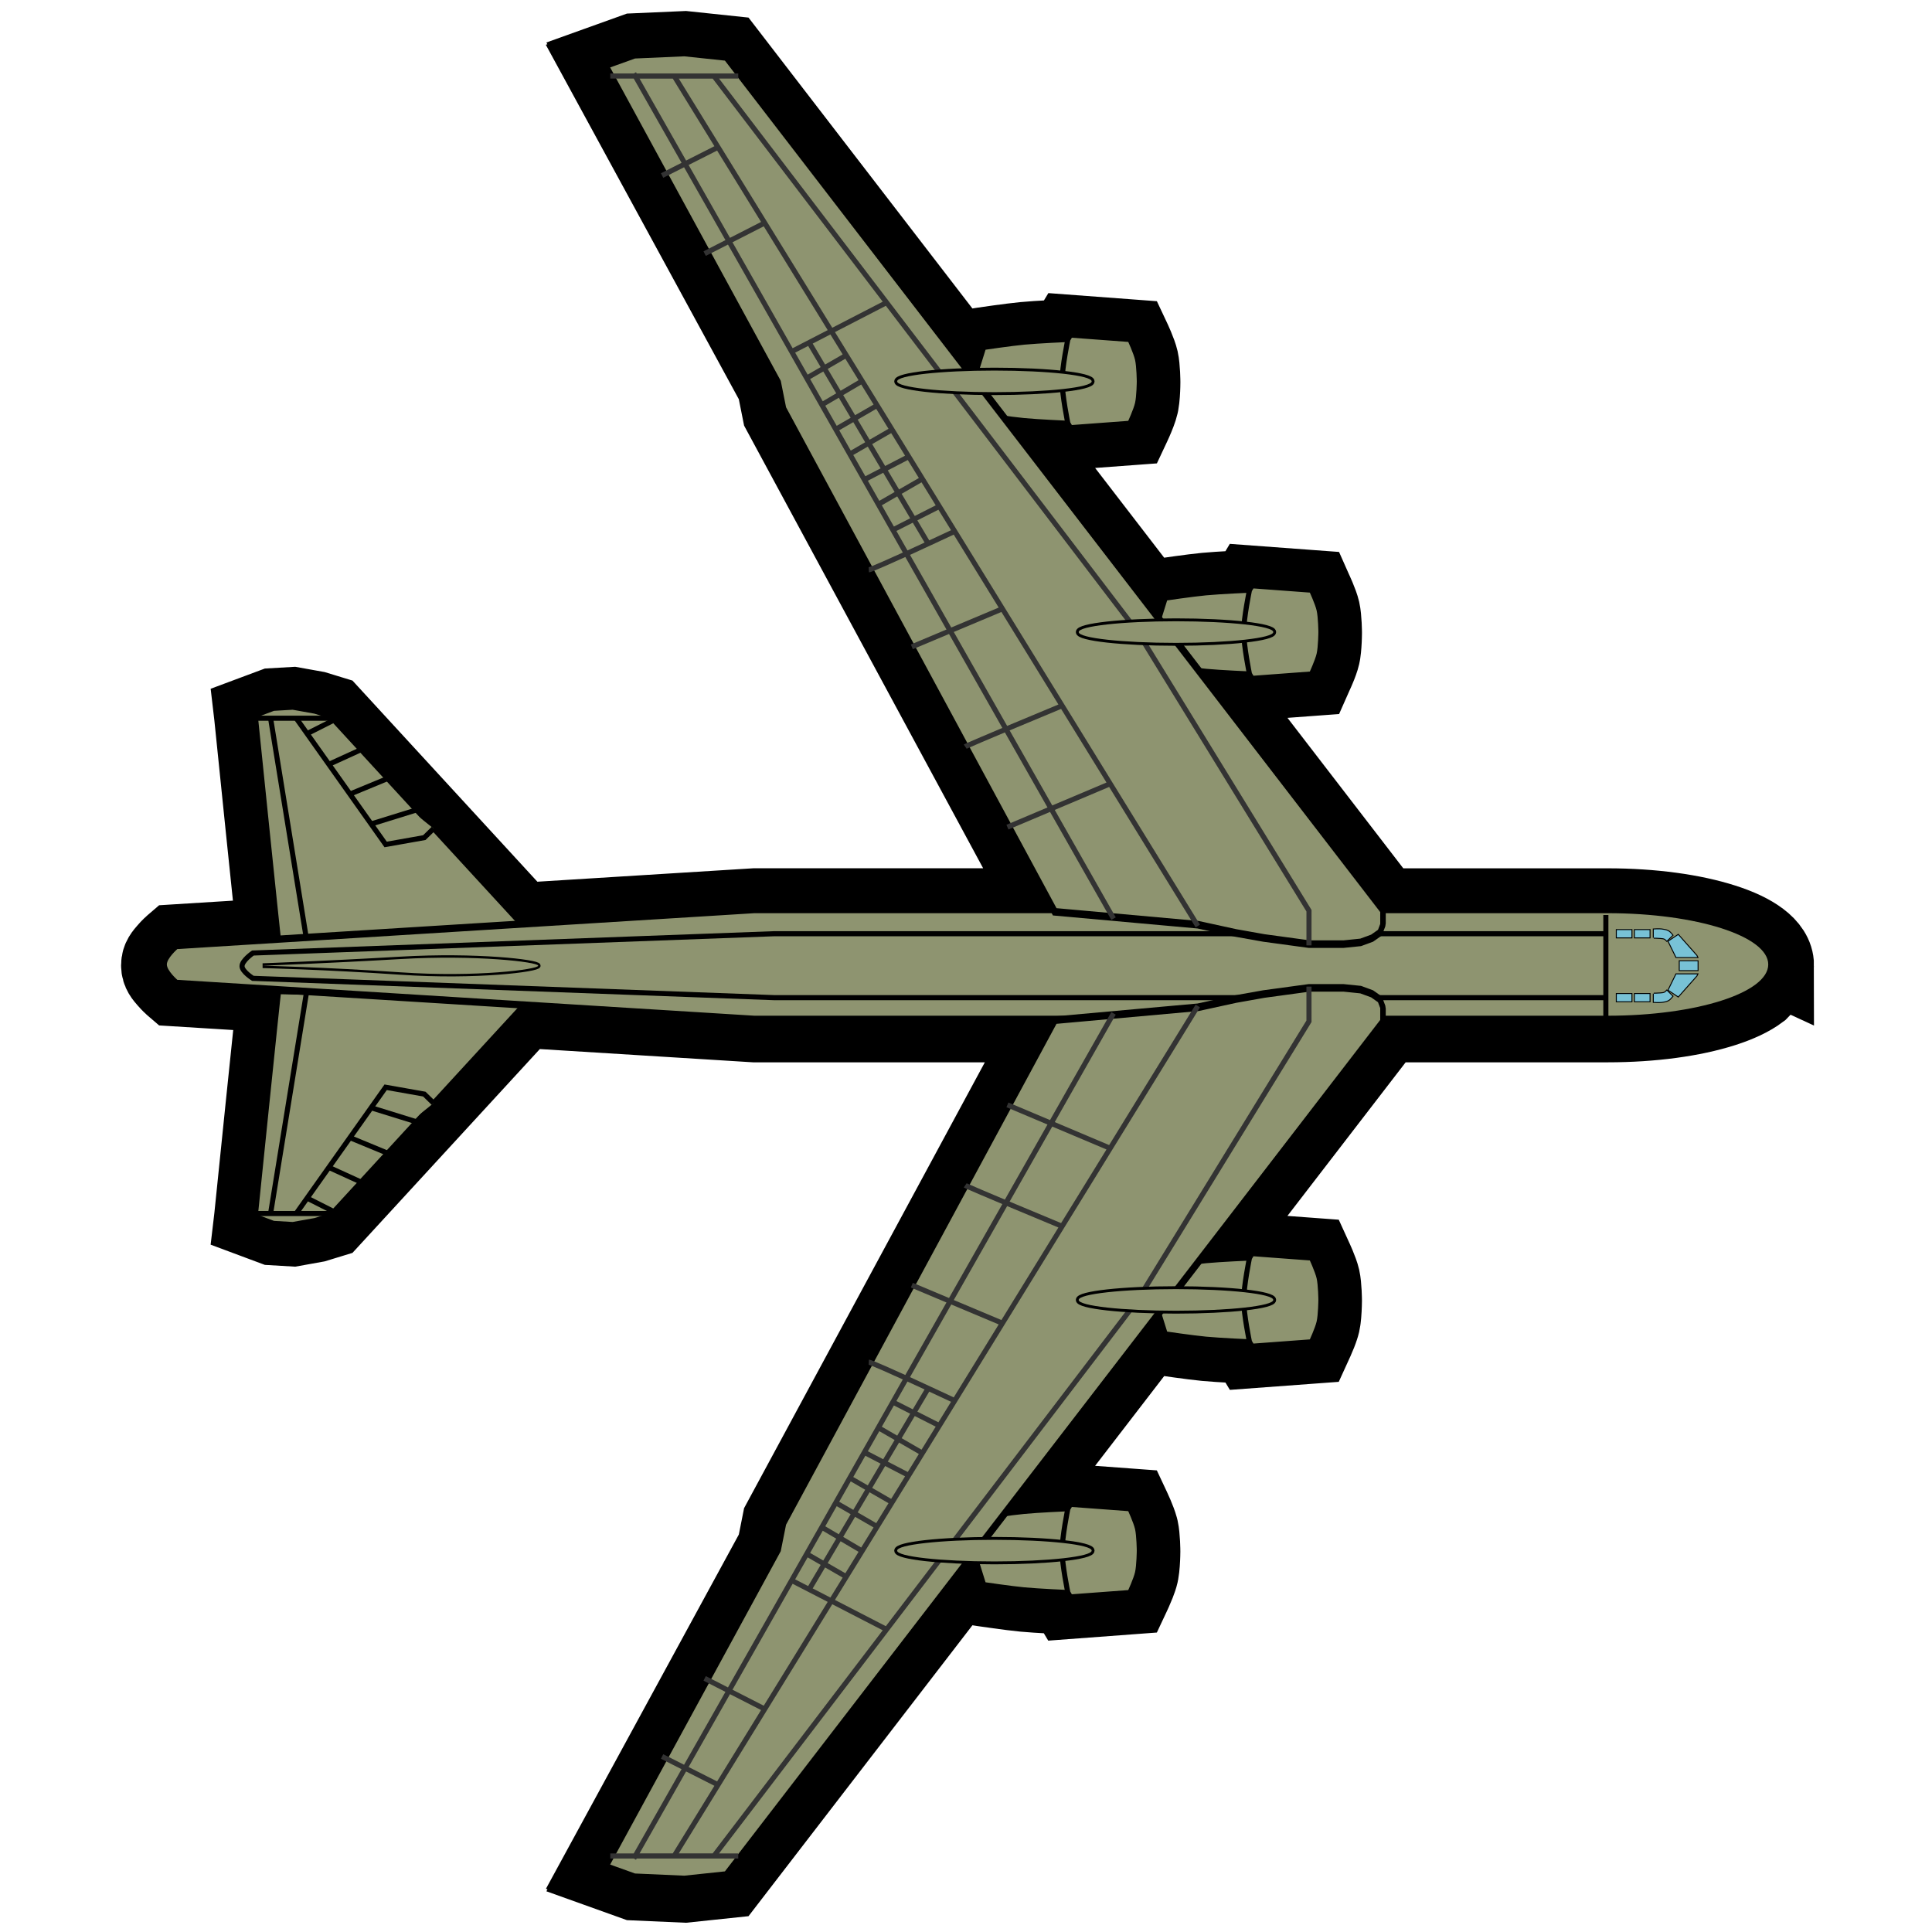
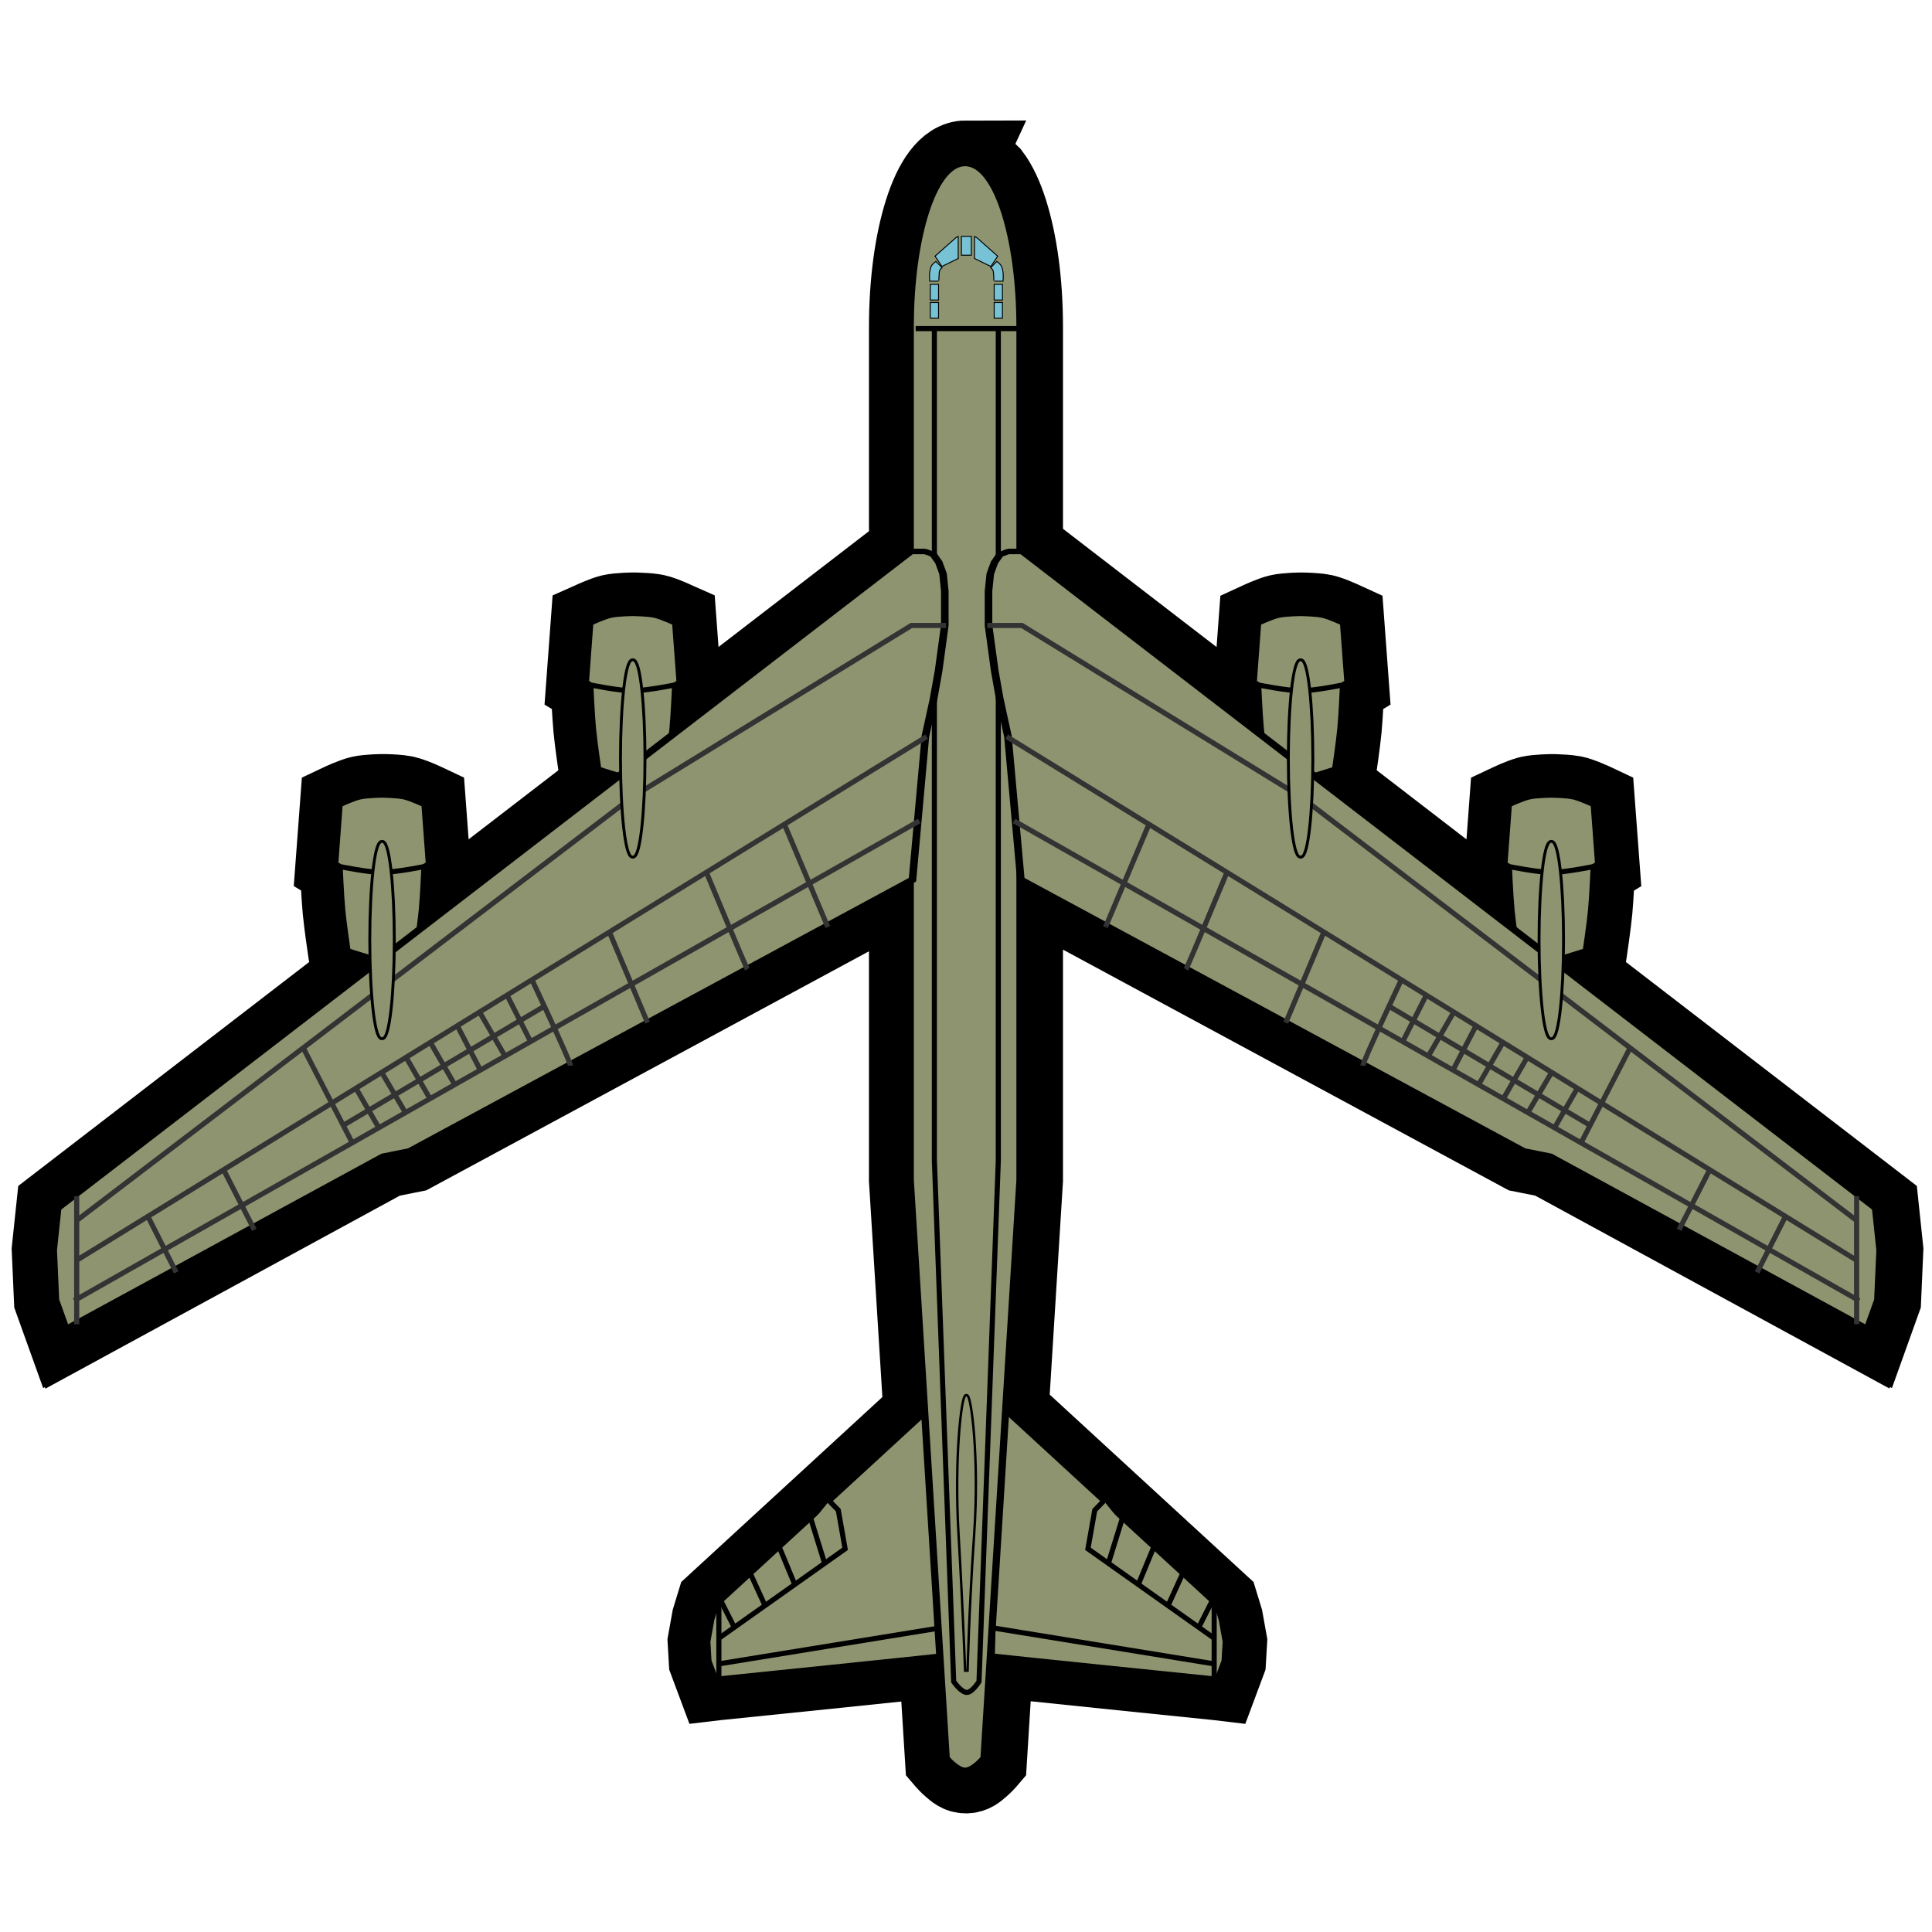
<svg xmlns="http://www.w3.org/2000/svg" width="100.3mm" height="100.3mm" viewBox="0 0 100.3 100.3" version="1.1" id="svg5" xml:space="preserve">
  <defs id="defs2" />
  <g id="layer2" transform="translate(686.5349,183.0866)">
-     <path id="path8342" style="color:#000000;display:inline;fill:#000000;stroke:#000000;stroke-width:4;stroke-dasharray:none" d="m -594.361,-132.971 c 1.6e-4,-0.526 -0.328,-0.976 -0.803,-1.334 -0.474,-0.358 -1.118,-0.655 -1.899,-0.904 -1.561,-0.499 -3.674,-0.799 -6.008,-0.799 h -11.597 l -9.272,-12.047 c 0.741,0.07 2.102,0.129 2.192,0.133 l 0.143,0.239 3.246,-0.24 0.031,-0.07 c 0,0 0.044,-0.093 0.104,-0.23 0.02,-0.046 0.042,-0.096 0.064,-0.15 0.022,-0.054 0.046,-0.11 0.069,-0.168 0.046,-0.116 0.09,-0.238 0.124,-0.349 0.017,-0.056 0.032,-0.109 0.043,-0.159 0.006,-0.026 0.011,-0.052 0.016,-0.081 0.005,-0.028 0.01,-0.058 0.015,-0.088 0.018,-0.12 0.031,-0.254 0.04,-0.383 0.024,-0.324 0.025,-0.622 0.025,-0.622 v -0.002 c 0,0 -0.003,-0.764 -0.096,-1.174 -0.09,-0.396 -0.405,-1.057 -0.405,-1.057 l -0.031,-0.07 -3.246,-0.24 -0.143,0.239 c -0.091,0.004 -1.464,0.064 -2.203,0.134 -0.714,0.068 -2.113,0.275 -2.113,0.275 l -0.082,0.012 -0.263,0.844 -7.604,-9.881 c 0.233,0.029 0.456,0.055 0.636,0.072 0.739,0.07 2.111,0.131 2.202,0.135 l 0.144,0.238 3.244,-0.24 0.033,-0.07 c 0,0 0.149,-0.313 0.271,-0.637 0.056,-0.147 0.105,-0.297 0.133,-0.42 0.006,-0.026 0.011,-0.052 0.017,-0.081 0.026,-0.141 0.043,-0.309 0.055,-0.471 0.024,-0.324 0.024,-0.622 0.024,-0.622 v -0.002 c 0,0 -0.003,-0.764 -0.096,-1.174 -0.09,-0.396 -0.404,-1.057 -0.404,-1.057 l -0.033,-0.07 -3.244,-0.242 -0.145,0.24 c -0.091,0.004 -1.462,0.062 -2.201,0.133 -0.714,0.068 -2.114,0.275 -2.114,0.275 l -0.082,0.013 -0.369,1.182 c -0.073,0.002 -0.146,0.004 -0.219,0.006 l -12.576,-16.34 -2.242,-0.237 -2.617,0.115 -1.699,0.61 0.055,0.101 -0.079,0.028 9.043,16.607 0.274,1.373 13.862,25.669 h -15.236 l -12.087,0.752 -9.877,-10.744 -0.811,-0.248 -1.176,-0.211 -1.041,0.06 -1.061,0.396 0.012,0.102 c 0,0 0.294,2.891 0.594,5.795 0.15,1.452 0.301,2.907 0.416,4.008 0.058,0.55 0.105,1.012 0.141,1.34 0.013,0.126 0.024,0.212 0.033,0.296 l -5.246,0.327 -0.098,0.084 c 0,0 -0.152,0.133 -0.308,0.316 -0.156,0.183 -0.363,0.392 -0.363,0.764 5e-5,0.372 0.207,0.581 0.363,0.764 0.156,0.183 0.308,0.318 0.308,0.318 l 0.098,0.084 5.262,0.327 c -0.002,0.019 -0.004,0.033 -0.006,0.056 -0.01,0.092 -0.025,0.221 -0.043,0.384 -0.035,0.328 -0.083,0.79 -0.141,1.34 -0.115,1.1 -0.266,2.556 -0.416,4.008 -0.299,2.904 -0.594,5.795 -0.594,5.795 l -0.012,0.101 1.061,0.396 1.041,0.061 1.176,-0.211 0.811,-0.248 10.005,-10.883 11.959,0.744 h 15.323 l -13.949,25.831 -0.273,1.373 -9.043,16.608 0.078,0.028 -0.055,0.101 1.699,0.609 2.617,0.115 2.242,-0.236 12.577,-16.34 c 0.072,0.002 0.144,0.003 0.218,0.005 l 0.369,1.182 0.082,0.013 c 0,0 1.399,0.207 2.113,0.275 0.739,0.07 2.111,0.129 2.201,0.133 l 0.144,0.24 3.244,-0.242 0.033,-0.07 c 0,0 0.123,-0.258 0.237,-0.548 0.068,-0.174 0.134,-0.36 0.167,-0.508 0.006,-0.026 0.011,-0.052 0.016,-0.081 0.026,-0.141 0.043,-0.309 0.055,-0.471 0.024,-0.324 0.025,-0.622 0.025,-0.622 v -0.002 c 0,0 -0.003,-0.763 -0.096,-1.174 -0.006,-0.025 -0.013,-0.051 -0.02,-0.077 -0.109,-0.399 -0.385,-0.979 -0.385,-0.979 l -0.033,-0.07 -3.244,-0.24 -0.143,0.238 c -0.09,0.004 -1.464,0.064 -2.202,0.135 -0.179,0.017 -0.402,0.043 -0.635,0.072 l 7.604,-9.88 0.263,0.843 0.082,0.011 c 0,0 1.399,0.207 2.113,0.275 0.739,0.07 2.113,0.131 2.203,0.135 l 0.143,0.238 3.246,-0.24 0.032,-0.07 c 0,0 0.123,-0.258 0.237,-0.548 0.023,-0.058 0.045,-0.117 0.066,-0.176 0.011,-0.029 0.021,-0.059 0.03,-0.088 0.029,-0.087 0.054,-0.17 0.071,-0.244 0.012,-0.051 0.021,-0.108 0.03,-0.168 0.004,-0.03 0.009,-0.061 0.013,-0.092 0.008,-0.063 0.014,-0.128 0.02,-0.193 0.031,-0.359 0.033,-0.72 0.033,-0.72 v -0.002 c 0,0 -0.003,-0.763 -0.096,-1.174 -0.09,-0.396 -0.404,-1.057 -0.404,-1.057 l -0.032,-0.07 -3.246,-0.24 -0.143,0.238 c -0.09,0.004 -1.452,0.064 -2.193,0.134 l 9.32,-12.109 0.027,-0.037 v -0.064 h 11.522 c 2.334,2e-5 4.447,-0.298 6.008,-0.797 0.78,-0.249 1.422,-0.546 1.897,-0.904 0.406,-0.415 0.793,-0.86 0.804,-1.336 z" />
+     <path id="path8342" style="color:#000000;display:inline;fill:#000000;stroke:#000000;stroke-width:4;stroke-dasharray:none" d="m -636.385,-174.833 c -0.526,-1.6e-4 -0.976,0.328 -1.334,0.803 -0.358,0.474 -0.655,1.118 -0.904,1.899 -0.499,1.561 -0.799,3.674 -0.799,6.008 v 11.597 l -12.047,9.272 c 0.07,-0.741 0.129,-2.102 0.133,-2.192 l 0.239,-0.143 -0.24,-3.246 -0.07,-0.031 c 0,0 -0.093,-0.044 -0.23,-0.104 -0.046,-0.02 -0.096,-0.042 -0.15,-0.064 -0.054,-0.022 -0.11,-0.046 -0.168,-0.069 -0.116,-0.046 -0.238,-0.09 -0.349,-0.124 -0.056,-0.017 -0.109,-0.032 -0.159,-0.043 -0.026,-0.006 -0.052,-0.011 -0.081,-0.016 -0.028,-0.005 -0.058,-0.01 -0.088,-0.015 -0.12,-0.018 -0.254,-0.031 -0.383,-0.04 -0.324,-0.024 -0.622,-0.025 -0.622,-0.025 h -0.002 c 0,0 -0.764,0.003 -1.174,0.096 -0.396,0.09 -1.057,0.405 -1.057,0.405 l -0.07,0.031 -0.24,3.246 0.239,0.143 c 0.004,0.091 0.064,1.464 0.134,2.203 0.068,0.714 0.275,2.113 0.275,2.113 l 0.012,0.082 0.844,0.263 -9.881,7.604 c 0.029,-0.233 0.055,-0.456 0.072,-0.636 0.07,-0.739 0.131,-2.111 0.135,-2.202 l 0.238,-0.144 -0.24,-3.244 -0.07,-0.033 c 0,0 -0.313,-0.149 -0.637,-0.271 -0.147,-0.056 -0.297,-0.105 -0.42,-0.133 -0.026,-0.006 -0.052,-0.011 -0.081,-0.017 -0.141,-0.026 -0.309,-0.043 -0.471,-0.055 -0.324,-0.024 -0.622,-0.024 -0.622,-0.024 h -0.002 c 0,0 -0.764,0.003 -1.174,0.096 -0.396,0.09 -1.057,0.404 -1.057,0.404 l -0.07,0.033 -0.242,3.244 0.24,0.145 c 0.004,0.091 0.062,1.462 0.133,2.201 0.068,0.714 0.275,2.114 0.275,2.114 l 0.013,0.082 1.182,0.369 c 0.002,0.073 0.004,0.146 0.006,0.219 l -16.34,12.576 -0.237,2.242 0.115,2.617 0.61,1.699 0.101,-0.055 0.028,0.079 16.607,-9.043 1.373,-0.274 25.669,-13.862 v 15.236 l 0.752,12.087 -10.744,9.877 -0.248,0.811 -0.211,1.176 0.06,1.041 0.396,1.061 0.102,-0.012 c 0,0 2.891,-0.294 5.795,-0.594 1.452,-0.15 2.907,-0.301 4.008,-0.416 0.55,-0.058 1.012,-0.105 1.34,-0.141 0.126,-0.013 0.212,-0.024 0.296,-0.033 l 0.327,5.246 0.084,0.098 c 0,0 0.133,0.152 0.316,0.308 0.183,0.156 0.392,0.363 0.764,0.363 0.372,-5e-5 0.581,-0.207 0.764,-0.363 0.183,-0.156 0.318,-0.308 0.318,-0.308 l 0.084,-0.098 0.327,-5.262 c 0.019,0.002 0.033,0.004 0.056,0.006 0.092,0.01 0.221,0.025 0.384,0.043 0.328,0.035 0.79,0.083 1.34,0.141 1.1,0.115 2.556,0.266 4.008,0.416 2.904,0.299 5.795,0.594 5.795,0.594 l 0.101,0.012 0.396,-1.061 0.061,-1.041 -0.211,-1.176 -0.248,-0.811 -10.883,-10.005 0.744,-11.959 v -15.323 l 25.831,13.949 1.373,0.273 16.608,9.043 0.028,-0.078 0.101,0.055 0.609,-1.699 0.115,-2.617 -0.236,-2.242 -16.34,-12.577 c 0.002,-0.072 0.003,-0.144 0.005,-0.218 l 1.182,-0.369 0.013,-0.082 c 0,0 0.207,-1.399 0.275,-2.113 0.07,-0.739 0.129,-2.111 0.133,-2.201 l 0.24,-0.144 -0.242,-3.244 -0.07,-0.033 c 0,0 -0.258,-0.123 -0.548,-0.237 -0.174,-0.068 -0.36,-0.134 -0.508,-0.167 -0.026,-0.006 -0.052,-0.011 -0.081,-0.016 -0.141,-0.026 -0.309,-0.043 -0.471,-0.055 -0.324,-0.024 -0.622,-0.025 -0.622,-0.025 h -0.002 c 0,0 -0.763,0.003 -1.174,0.096 -0.025,0.006 -0.051,0.013 -0.077,0.02 -0.399,0.109 -0.979,0.385 -0.979,0.385 l -0.07,0.033 -0.24,3.244 0.238,0.143 c 0.004,0.09 0.064,1.464 0.135,2.202 0.017,0.179 0.043,0.402 0.072,0.635 l -9.88,-7.604 0.843,-0.263 0.011,-0.082 c 0,0 0.207,-1.399 0.275,-2.113 0.07,-0.739 0.131,-2.113 0.135,-2.203 l 0.238,-0.143 -0.24,-3.246 -0.07,-0.032 c 0,0 -0.258,-0.123 -0.548,-0.237 -0.058,-0.023 -0.117,-0.045 -0.176,-0.066 -0.029,-0.011 -0.059,-0.021 -0.088,-0.03 -0.087,-0.029 -0.17,-0.054 -0.244,-0.071 -0.051,-0.012 -0.108,-0.021 -0.168,-0.03 -0.03,-0.004 -0.061,-0.009 -0.092,-0.013 -0.063,-0.008 -0.128,-0.014 -0.193,-0.02 -0.359,-0.031 -0.72,-0.033 -0.72,-0.033 h -0.002 c 0,0 -0.763,0.003 -1.174,0.096 -0.396,0.09 -1.057,0.404 -1.057,0.404 l -0.07,0.032 -0.24,3.246 0.238,0.143 c 0.004,0.09 0.064,1.452 0.134,2.193 l -12.109,-9.32 -0.037,-0.027 h -0.064 v -11.522 c 2e-5,-2.334 -0.298,-4.447 -0.797,-6.008 -0.249,-0.78 -0.546,-1.422 -0.904,-1.897 -0.415,-0.406 -0.86,-0.793 -1.336,-0.804 z" />
  </g>
  <g id="layer1" transform="translate(898.0188,93.66724)" style="display:inline">
    <rect style="display:none;fill:#aa0000;fill-opacity:1;stroke:#000000;stroke-width:0.3;stroke-linecap:round;stroke-dasharray:none;paint-order:markers stroke fill" id="rect7861" width="100" height="100" x="-897.869" y="-93.517" />
-     <g id="g7859" transform="rotate(90,-583.8009,-166.0163)">
+     <g id="g7859" transform="translate(-386.5325,-141.4413)">
      <g id="g7207" style="fill:#8e9470;fill-opacity:1" transform="translate(-211.4838,89.41936)">
        <path style="fill:#8e9470;fill-opacity:1;stroke:#000000;stroke-width:0.265px;stroke-linecap:butt;stroke-linejoin:miter;stroke-opacity:1" d="m -251.164,44.321 c -0.118,0.03 -11.677,1.212 -11.677,1.212 l -0.355,-0.946 -0.059,-1.005 0.207,-1.153 0.236,-0.769 11.352,-10.435 z" id="path7204" />
        <path style="fill:#8e9470;fill-opacity:1;stroke:#000000;stroke-width:0.265px;stroke-linecap:butt;stroke-linejoin:miter;stroke-opacity:1" d="m -256.953,36.273 0.47,0.481 0.355,2.007 -6.564,4.651" id="path7209" transform="translate(1.25e-5)" />
        <path style="fill:#8e9470;fill-opacity:1;stroke:#000000;stroke-width:0.265px;stroke-linecap:butt;stroke-linejoin:miter;stroke-opacity:1" d="m -257.919,37.167 0.71,2.291" id="path7211" transform="translate(1.25e-5)" />
        <path style="fill:#8e9470;fill-opacity:1;stroke:#000000;stroke-width:0.265px;stroke-linecap:butt;stroke-linejoin:miter;stroke-opacity:1" d="m -259.545,38.675 0.813,1.966" id="path7213" transform="translate(1.25e-5)" />
        <path style="fill:#8e9470;fill-opacity:1;stroke:#000000;stroke-width:0.265px;stroke-linecap:butt;stroke-linejoin:miter;stroke-opacity:1" d="m -261.052,40.035 0.783,1.715" id="path7215" transform="translate(1.25e-5)" />
        <path style="fill:#8e9470;fill-opacity:1;stroke:#000000;stroke-width:0.265px;stroke-linecap:butt;stroke-linejoin:miter;stroke-opacity:1" d="m -262.545,41.528 0.65,1.286" id="path7217" transform="translate(1.25e-5)" />
        <path style="fill:#8e9470;fill-opacity:1;stroke:#000000;stroke-width:0.265px;stroke-linecap:butt;stroke-linejoin:miter;stroke-opacity:1" d="M -262.682,45.522 V 41.579" id="path7219" transform="translate(1.25e-5)" />
        <path style="fill:#8e9470;fill-opacity:1;stroke:#000000;stroke-width:0.265px;stroke-linecap:butt;stroke-linejoin:miter;stroke-opacity:1" d="m -262.682,44.735 11.459,-1.862" id="path7221" transform="translate(1.25e-5)" />
      </g>
      <g id="g7207-1" style="fill:#8e9470;fill-opacity:1" transform="matrix(-1,0,0,1,-711.1345,89.41936)">
        <path style="fill:#8e9470;fill-opacity:1;stroke:#000000;stroke-width:0.265px;stroke-linecap:butt;stroke-linejoin:miter;stroke-opacity:1" d="m -251.164,44.321 c -0.118,0.03 -11.677,1.212 -11.677,1.212 l -0.355,-0.946 -0.059,-1.005 0.207,-1.153 0.236,-0.769 11.352,-10.435 z" id="path7204-1" />
        <path style="fill:#8e9470;fill-opacity:1;stroke:#000000;stroke-width:0.265px;stroke-linecap:butt;stroke-linejoin:miter;stroke-opacity:1" d="m -256.953,36.273 0.47,0.481 0.355,2.007 -6.564,4.651" id="path7209-1" transform="translate(1.25e-5)" />
        <path style="fill:#8e9470;fill-opacity:1;stroke:#000000;stroke-width:0.265px;stroke-linecap:butt;stroke-linejoin:miter;stroke-opacity:1" d="m -257.919,37.167 0.71,2.291" id="path7211-0" transform="translate(1.25e-5)" />
        <path style="fill:#8e9470;fill-opacity:1;stroke:#000000;stroke-width:0.265px;stroke-linecap:butt;stroke-linejoin:miter;stroke-opacity:1" d="m -259.545,38.675 0.813,1.966" id="path7213-6" transform="translate(1.25e-5)" />
        <path style="fill:#8e9470;fill-opacity:1;stroke:#000000;stroke-width:0.265px;stroke-linecap:butt;stroke-linejoin:miter;stroke-opacity:1" d="m -261.052,40.035 0.783,1.715" id="path7215-6" transform="translate(1.25e-5)" />
        <path style="fill:#8e9470;fill-opacity:1;stroke:#000000;stroke-width:0.265px;stroke-linecap:butt;stroke-linejoin:miter;stroke-opacity:1" d="m -262.545,41.528 0.65,1.286" id="path7217-9" transform="translate(1.25e-5)" />
        <path style="fill:#8e9470;fill-opacity:1;stroke:#000000;stroke-width:0.265px;stroke-linecap:butt;stroke-linejoin:miter;stroke-opacity:1" d="M -262.682,45.522 V 41.579" id="path7219-6" transform="translate(1.25e-5)" />
        <path style="fill:#8e9470;fill-opacity:1;stroke:#000000;stroke-width:0.265px;stroke-linecap:butt;stroke-linejoin:miter;stroke-opacity:1" d="m -262.682,44.735 11.459,-1.862" id="path7221-7" transform="translate(1.25e-5)" />
      </g>
      <g id="g4644" transform="translate(-0.0709421,0.09136144)">
        <path id="rect3875" style="display:inline;fill:#8e9470;fill-opacity:1;stroke:#000000;stroke-width:0.75;stroke-linecap:round;stroke-dasharray:none;paint-order:markers stroke fill" d="m -249.827,-33.108 c -1.47,-4.43e-4 -2.662,3.731 -2.662,8.335 v 44.294 l 1.863,29.964 c 0,0 0.477,0.544 0.799,0.544 0.322,-4.8e-5 0.798,-0.544 0.798,-0.544 l 1.863,-29.964 v -44.294 c 4e-5,-4.603 -1.192,-8.335 -2.662,-8.335 z" transform="translate(-211.4838,89.41936)" />
        <g id="g6991" transform="translate(-211.4838,89.41936)" style="display:inline">
          <rect style="fill:#78c2d6;fill-opacity:1;stroke:#000000;stroke-width:0.1;stroke-linecap:round;stroke-dasharray:none;paint-order:markers stroke fill" id="rect5457" width="0.464" height="0.928" x="-249.995" y="-29.44" />
          <rect style="fill:#78c2d6;fill-opacity:1;stroke:#000000;stroke-width:0.1;stroke-linecap:round;stroke-dasharray:none;paint-order:markers stroke fill" id="rect5457-3" width="0.381" height="0.762" x="-251.613" y="-26.947" />
          <rect style="fill:#78c2d6;fill-opacity:1;stroke:#000000;stroke-width:0.1;stroke-linecap:round;stroke-dasharray:none;paint-order:markers stroke fill" id="rect5457-3-6" width="0.381" height="0.762" x="-251.613" y="-26.007" />
          <path style="fill:#78c2d6;fill-opacity:1;stroke:#000000;stroke-width:0.1;stroke-linecap:butt;stroke-linejoin:miter;stroke-dasharray:none;stroke-opacity:1;paint-order:markers stroke fill" d="m -250.285,-29.383 -1.072,0.95 0.333,0.499 0.813,-0.399 v -1.086 z" id="path5459" />
          <path style="fill:#78c2d6;fill-opacity:1;stroke:#000000;stroke-width:0.1;stroke-linecap:butt;stroke-linejoin:miter;stroke-dasharray:none;stroke-opacity:1;paint-order:markers stroke fill" d="m -251.216,-27.165 h -0.429 c 0,0 -0.018,-0.272 0,-0.406 0.016,-0.123 0.034,-0.252 0.096,-0.359 0.047,-0.082 0.201,-0.201 0.201,-0.201 l 0.287,0.287 c 0,0 -0.081,0.076 -0.103,0.126 -0.03,0.066 -0.029,0.142 -0.037,0.214 -0.012,0.113 -0.015,0.34 -0.015,0.34 z" id="path5461" />
          <rect style="fill:#78c2d6;fill-opacity:1;stroke:#000000;stroke-width:0.1;stroke-linecap:round;stroke-dasharray:none;paint-order:markers stroke fill" id="rect5457-3-7" width="0.381" height="0.762" x="247.913" y="-26.947" transform="scale(-1,1)" />
          <rect style="fill:#78c2d6;fill-opacity:1;stroke:#000000;stroke-width:0.1;stroke-linecap:round;stroke-dasharray:none;paint-order:markers stroke fill" id="rect5457-3-6-8" width="0.381" height="0.762" x="247.913" y="-26.007" transform="scale(-1,1)" />
          <path style="fill:#78c2d6;fill-opacity:1;stroke:#000000;stroke-width:0.1;stroke-linecap:butt;stroke-linejoin:miter;stroke-dasharray:none;stroke-opacity:1;paint-order:markers stroke fill" d="m -249.241,-29.383 1.072,0.95 -0.333,0.499 -0.813,-0.399 v -1.086 z" id="path5459-9" />
          <path style="fill:#78c2d6;fill-opacity:1;stroke:#000000;stroke-width:0.1;stroke-linecap:butt;stroke-linejoin:miter;stroke-dasharray:none;stroke-opacity:1;paint-order:markers stroke fill" d="m -248.31,-27.165 h 0.429 c 0,0 0.018,-0.272 0,-0.406 -0.016,-0.123 -0.034,-0.252 -0.096,-0.359 -0.047,-0.082 -0.201,-0.201 -0.201,-0.201 l -0.287,0.287 c 0,0 0.081,0.076 0.103,0.126 0.03,0.066 0.029,0.142 0.037,0.214 0.012,0.113 0.015,0.34 0.015,0.34 z" id="path5461-9" />
        </g>
        <g id="g7198" transform="translate(-211.4129,89.328)">
          <path style="fill:none;stroke:#000000;stroke-width:0.265px;stroke-linecap:butt;stroke-linejoin:miter;stroke-opacity:1" d="m -252.465,-24.586 h 5.262" id="path7013" />
          <path id="path7015-7" style="fill:none;stroke:#000000;stroke-width:0.265px;stroke-linecap:butt;stroke-linejoin:miter;stroke-opacity:1" d="m -248.175,-24.625 v 43.217 l -1.002,27.061 c 0,0 -0.347,0.558 -0.628,0.564 -0.296,0.006 -0.687,-0.564 -0.687,-0.564 l -1.002,-27.061 v -43.217" />
          <path id="path7123" style="fill:#8e9470;fill-opacity:1;stroke:#000000;stroke-width:0.25;stroke-linecap:round;paint-order:markers stroke fill" d="m -249.49,37.994 c -0.271,3.941 -0.344,7.152 -0.344,7.152 0,0 -0.114,-3.209 -0.344,-7.152 -0.23,-3.95 0.154,-7.152 0.344,-7.152 0.19,-3.1e-5 0.615,3.202 0.344,7.152 z" />
        </g>
      </g>
      <g id="g4641">
        <g id="g4489" transform="translate(-0.1617948)">
          <g id="g4503" style="display:inline" transform="translate(-224.4991,98.84691)">
            <path id="path1247-4" style="fill:#8e9470;fill-opacity:1;stroke:#000000;stroke-width:0.265px;stroke-linecap:butt;stroke-linejoin:miter;stroke-opacity:1" d="m -266.992,-9.793 c 0,0 -0.772,0.007 -1.145,0.092 -0.359,0.081 -1.03,0.395 -1.03,0.395 l -0.229,3.086 0.229,0.137 c 0,0 0.066,1.513 0.137,2.267 0.067,0.705 0.275,2.107 0.275,2.107 l 1.763,0.55 1.763,-0.55 c 0,0 0.208,-1.402 0.275,-2.107 0.072,-0.754 0.137,-2.267 0.137,-2.267 l 0.229,-0.137 -0.229,-3.086 c 0,0 -0.672,-0.313 -1.03,-0.395 -0.373,-0.085 -1.145,-0.092 -1.145,-0.092 z" />
            <path style="fill:#8e9470;fill-opacity:1;stroke:#000000;stroke-width:0.265px;stroke-linecap:butt;stroke-linejoin:miter;stroke-opacity:1" d="m -266.992,-9.793 c 0,0 -0.772,0.007 -1.145,0.092 -0.359,0.081 -1.03,0.395 -1.03,0.395 l -0.229,3.086 0.229,0.137 c 0,0 1.428,0.297 2.153,0.298 0.74,0.001 2.198,-0.298 2.198,-0.298 l 0.229,-0.137 -0.229,-3.086 c 0,0 -0.672,-0.313 -1.03,-0.395 -0.373,-0.085 -1.145,-0.092 -1.145,-0.092 z" id="path2685-0" />
          </g>
          <g id="g4496" style="display:inline" transform="translate(-7.9166668e-6)">
            <path id="path1247" style="fill:#8e9470;fill-opacity:1;stroke:#000000;stroke-width:0.265px;stroke-linecap:butt;stroke-linejoin:miter;stroke-opacity:1" d="m -478.476,79.626 c 0,0 -0.772,0.007 -1.145,0.092 -0.359,0.081 -1.03,0.395 -1.03,0.395 l -0.229,3.086 0.229,0.137 c 0,0 0.066,1.513 0.137,2.267 0.067,0.705 0.275,2.107 0.275,2.107 l 1.763,0.55 1.763,-0.55 c 0,0 0.208,-1.402 0.275,-2.107 0.072,-0.754 0.137,-2.267 0.137,-2.267 l 0.229,-0.137 -0.229,-3.086 c 0,0 -0.672,-0.313 -1.03,-0.395 -0.373,-0.085 -1.145,-0.092 -1.145,-0.092 z" />
            <path style="fill:#8e9470;fill-opacity:1;stroke:#000000;stroke-width:0.265px;stroke-linecap:butt;stroke-linejoin:miter;stroke-opacity:1" d="m -478.476,79.626 c 0,0 -0.772,0.007 -1.145,0.092 -0.359,0.081 -1.03,0.395 -1.03,0.395 l -0.229,3.086 0.229,0.137 c 0,0 1.428,0.297 2.153,0.298 0.74,10e-4 2.198,-0.298 2.198,-0.298 l 0.229,-0.137 -0.229,-3.086 c 0,0 -0.672,-0.313 -1.03,-0.395 -0.373,-0.085 -1.145,-0.092 -1.145,-0.092 z" id="path2685" />
          </g>
          <path style="display:inline;fill:#8e9470;fill-opacity:1;stroke:#000000;stroke-width:0.265px;stroke-linecap:butt;stroke-linejoin:miter;stroke-opacity:1" d="m -252.631,-13.027 h 0.756 l 0.424,0.16 0.286,0.406 0.218,0.595 0.092,0.893 v 1.775 l -0.321,2.353 -0.263,1.477 -0.424,1.941 -0.67,7.443 -26.084,14.084 -1.374,0.275 -16.489,8.977 -0.55,-1.534 -0.115,-2.588 0.229,-2.176 z" id="path384" transform="translate(-211.4838,89.41936)" />
          <g id="g3476">
            <g id="g597" transform="translate(-211.4838,89.41936)">
              <path style="color:#000000;fill:#000000;-inkscape-stroke:none" d="m -252.547,-13.137 -0.035,0.027 -44.33,34.117 -0.234,2.242 0.115,2.617 0.607,1.699 16.607,-9.043 1.373,-0.273 26.164,-14.129 0.676,-7.504 0.424,-1.936 0.264,-1.482 0.322,-2.365 v -1.789 l -0.094,-0.918 -0.23,-0.627 -0.318,-0.453 -0.484,-0.184 z m 0.092,0.264 h 0.686 l 0.363,0.139 0.252,0.357 0.207,0.564 0.088,0.869 v 1.76 l -0.318,2.342 -0.262,1.473 -0.426,1.945 -0.664,7.381 -26.004,14.041 -1.375,0.273 -16.369,8.914 -0.492,-1.371 -0.113,-2.557 0.223,-2.109 z" id="path1243" />
              <path id="path1240" style="color:#000000;display:inline;fill:#333333;-inkscape-stroke:none" d="m -464.049,80.113 -14.498,8.909 -17.177,13.094 -0.03,0.015 0.003,0.005 -11.459,8.735 v -0.996 h -0.266 v 1.529 3.742 l -0.065,0.037 0.065,0.114 v 1.223 h 0.266 v -1.219 l 4.372,-2.483 0.542,1.071 0.236,-0.119 -0.547,-1.082 3.783,-2.148 0.582,1.14 0.237,-0.121 -0.588,-1.15 15.989,-9.077 c 0.168,0.369 0.327,0.724 0.457,1.02 0.093,0.213 0.172,0.397 0.226,0.533 0.027,0.068 0.048,0.123 0.062,0.164 0.01,0.03 0.016,0.058 0.018,0.062 4e-5,-9.3e-4 1.7e-4,-0.003 0,-0.005 l 0.264,-0.015 c -0.003,-0.053 -0.015,-0.079 -0.031,-0.127 -0.017,-0.048 -0.04,-0.107 -0.068,-0.178 -0.056,-0.141 -0.135,-0.325 -0.229,-0.539 -0.133,-0.304 -0.296,-0.668 -0.468,-1.045 l 3.764,-2.137 0.778,1.85 0.244,-0.103 -0.79,-1.879 4.878,-2.769 c 0.175,0.415 0.344,0.815 0.482,1.14 0.102,0.24 0.189,0.443 0.254,0.59 0.032,0.074 0.058,0.132 0.078,0.176 0.01,0.022 0.019,0.04 0.026,0.055 0.007,0.015 0.009,0.02 0.023,0.041 l 0.217,-0.15 c 0.01,0.014 0.003,0.003 -0.002,-0.008 -0.005,-0.011 -0.014,-0.026 -0.023,-0.047 -0.019,-0.041 -0.044,-0.101 -0.076,-0.174 -0.064,-0.146 -0.152,-0.346 -0.254,-0.586 -0.141,-0.332 -0.314,-0.743 -0.493,-1.168 l 3.896,-2.212 0.9,2.131 0.244,-0.103 -0.912,-2.16 5.605,-3.182 -0.131,-0.23 -5.578,3.167 -1.193,-2.824 7.289,-4.49 -0.139,-0.226 -30.764,18.951 -1.364,-2.643 17.018,-12.971 14.424,-8.863 h 1.762 v -0.264 z m -6.616,10.646 1.189,2.815 -3.895,2.212 c -0.045,-0.108 -0.088,-0.211 -0.134,-0.319 -0.48,-1.143 -0.906,-2.168 -0.982,-2.352 z m -4.051,2.495 c 0.095,0.229 0.5,1.202 0.966,2.314 0.05,0.118 0.097,0.231 0.146,0.348 l -4.877,2.769 -1.039,-2.472 z m -5.032,3.1 1.035,2.463 -3.771,2.141 c -0.035,-0.075 -0.069,-0.151 -0.103,-0.226 -0.442,-0.963 -0.862,-1.856 -0.95,-2.043 z m -4.016,2.474 c 0.075,0.159 0.271,0.577 0.528,1.132 l -1.04,0.616 -0.553,-1.092 z m -1.291,0.796 0.551,1.087 -1.15,0.681 -0.596,-1.032 z m 1.932,0.578 c 0.096,0.208 0.195,0.423 0.296,0.642 0.038,0.082 0.075,0.164 0.113,0.246 l -1.01,0.574 -0.431,-0.85 z m -3.351,0.297 0.593,1.028 -0.989,0.585 -0.539,-1.038 z m 2.091,0.45 0.428,0.846 -1.103,0.626 -0.463,-0.799 z m -3.251,0.266 0.536,1.034 -1.137,0.673 -0.569,-0.986 z m 1.886,0.542 0.459,0.796 -1.044,0.593 -0.414,-0.797 z m -3.281,0.318 0.567,0.982 -1.044,0.618 -0.557,-0.963 z m -6.598,0.3 1.352,2.619 -12.934,7.968 v -1.759 z m 8.651,0.109 0.411,0.793 -1.104,0.627 -0.435,-0.753 z m -3.312,0.366 0.553,0.959 -1.043,0.618 -0.551,-0.935 z m 1.958,0.436 0.433,0.748 -1.056,0.599 -0.421,-0.73 z m -3.224,0.344 0.549,0.931 -1.132,0.67 -0.529,-0.916 z m 1.952,0.409 0.419,0.725 -1.045,0.594 -0.414,-0.703 z m -3.289,0.415 0.526,0.912 -1.088,0.644 -0.474,-0.918 z m 2.021,0.335 0.412,0.699 -1.153,0.655 -0.393,-0.682 z m -3.282,0.442 0.939,1.821 -5.499,3.122 -0.829,-1.623 z m 1.92,0.365 0.391,0.677 -1.142,0.648 -0.348,-0.675 z m -7.536,3.095 0.825,1.614 -3.782,2.147 -0.748,-1.479 z m -3.932,2.422 0.744,1.47 -4.252,2.414 v -1.723 z" transform="translate(211.4838,-89.41936)" />
            </g>
            <ellipse style="fill:#8e9470;fill-opacity:1;stroke:#000000;stroke-width:0.3;stroke-linecap:round;stroke-dasharray:none;paint-order:markers stroke fill" id="path1349" cx="-478.476" cy="87.15" rx="0.561" ry="5.05" />
            <g id="g3410-1" transform="translate(-224.4991,98.84691)">
              <ellipse style="fill:#8e9470;fill-opacity:1;stroke:#000000;stroke-width:0.3;stroke-linecap:round;stroke-dasharray:none;paint-order:markers stroke fill" id="path1349-9" cx="-266.992" cy="-2.27" rx="0.561" ry="5.05" />
            </g>
          </g>
          <g id="g3476-5" style="display:inline" transform="translate(-8.679232,32.19915)" />
        </g>
        <g id="g4489-3" style="display:inline" transform="matrix(-1,0,0,1,-922.4419,3.514958e-4)">
          <g id="g4503-9" style="display:inline" transform="translate(-224.4991,98.84691)">
            <path id="path1247-4-2" style="fill:#8e9470;fill-opacity:1;stroke:#000000;stroke-width:0.265px;stroke-linecap:butt;stroke-linejoin:miter;stroke-opacity:1" d="m -266.992,-9.793 c 0,0 -0.772,0.007 -1.145,0.092 -0.359,0.081 -1.03,0.395 -1.03,0.395 l -0.229,3.086 0.229,0.137 c 0,0 0.066,1.513 0.137,2.267 0.067,0.705 0.275,2.107 0.275,2.107 l 1.763,0.55 1.763,-0.55 c 0,0 0.208,-1.402 0.275,-2.107 0.072,-0.754 0.137,-2.267 0.137,-2.267 l 0.229,-0.137 -0.229,-3.086 c 0,0 -0.672,-0.313 -1.03,-0.395 -0.373,-0.085 -1.145,-0.092 -1.145,-0.092 z" />
            <path style="fill:#8e9470;fill-opacity:1;stroke:#000000;stroke-width:0.265px;stroke-linecap:butt;stroke-linejoin:miter;stroke-opacity:1" d="m -266.992,-9.793 c 0,0 -0.772,0.007 -1.145,0.092 -0.359,0.081 -1.03,0.395 -1.03,0.395 l -0.229,3.086 0.229,0.137 c 0,0 1.428,0.297 2.153,0.298 0.74,0.001 2.198,-0.298 2.198,-0.298 l 0.229,-0.137 -0.229,-3.086 c 0,0 -0.672,-0.313 -1.03,-0.395 -0.373,-0.085 -1.145,-0.092 -1.145,-0.092 z" id="path2685-0-9" />
          </g>
          <g id="g4496-7" style="display:inline" transform="translate(-7.9166668e-6)">
            <path id="path1247-48" style="fill:#8e9470;fill-opacity:1;stroke:#000000;stroke-width:0.265px;stroke-linecap:butt;stroke-linejoin:miter;stroke-opacity:1" d="m -478.476,79.626 c 0,0 -0.772,0.007 -1.145,0.092 -0.359,0.081 -1.03,0.395 -1.03,0.395 l -0.229,3.086 0.229,0.137 c 0,0 0.066,1.513 0.137,2.267 0.067,0.705 0.275,2.107 0.275,2.107 l 1.763,0.55 1.763,-0.55 c 0,0 0.208,-1.402 0.275,-2.107 0.072,-0.754 0.137,-2.267 0.137,-2.267 l 0.229,-0.137 -0.229,-3.086 c 0,0 -0.672,-0.313 -1.03,-0.395 -0.373,-0.085 -1.145,-0.092 -1.145,-0.092 z" />
            <path style="fill:#8e9470;fill-opacity:1;stroke:#000000;stroke-width:0.265px;stroke-linecap:butt;stroke-linejoin:miter;stroke-opacity:1" d="m -478.476,79.626 c 0,0 -0.772,0.007 -1.145,0.092 -0.359,0.081 -1.03,0.395 -1.03,0.395 l -0.229,3.086 0.229,0.137 c 0,0 1.428,0.297 2.153,0.298 0.74,10e-4 2.198,-0.298 2.198,-0.298 l 0.229,-0.137 -0.229,-3.086 c 0,0 -0.672,-0.313 -1.03,-0.395 -0.373,-0.085 -1.145,-0.092 -1.145,-0.092 z" id="path2685-3" />
          </g>
          <path style="display:inline;fill:#8e9470;fill-opacity:1;stroke:#000000;stroke-width:0.265px;stroke-linecap:butt;stroke-linejoin:miter;stroke-opacity:1" d="m -252.631,-13.027 h 0.756 l 0.424,0.16 0.286,0.406 0.218,0.595 0.092,0.893 v 1.775 l -0.321,2.353 -0.263,1.477 -0.424,1.941 -0.67,7.443 -26.084,14.084 -1.374,0.275 -16.489,8.977 -0.55,-1.534 -0.115,-2.588 0.229,-2.176 z" id="path384-4" transform="translate(-211.4838,89.41936)" />
          <g id="g3476-7">
            <g id="g597-9" transform="translate(-211.4838,89.41936)">
              <path style="color:#000000;fill:#000000;-inkscape-stroke:none" d="m -252.547,-13.137 -0.035,0.027 -44.33,34.117 -0.234,2.242 0.115,2.617 0.607,1.699 16.607,-9.043 1.373,-0.273 26.164,-14.129 0.676,-7.504 0.424,-1.936 0.264,-1.482 0.322,-2.365 v -1.789 l -0.094,-0.918 -0.23,-0.627 -0.318,-0.453 -0.484,-0.184 z m 0.092,0.264 h 0.686 l 0.363,0.139 0.252,0.357 0.207,0.564 0.088,0.869 v 1.76 l -0.318,2.342 -0.262,1.473 -0.426,1.945 -0.664,7.381 -26.004,14.041 -1.375,0.273 -16.369,8.914 -0.492,-1.371 -0.113,-2.557 0.223,-2.109 z" id="path1243-7" />
              <path id="path1240-5" style="color:#000000;display:inline;fill:#333333;-inkscape-stroke:none" d="m -464.049,80.113 -14.498,8.909 -17.177,13.094 -0.03,0.015 0.003,0.005 -11.459,8.735 v -0.996 h -0.266 v 1.529 3.742 l -0.065,0.037 0.065,0.114 v 1.223 h 0.266 v -1.219 l 4.372,-2.483 0.542,1.071 0.236,-0.119 -0.547,-1.082 3.783,-2.148 0.582,1.14 0.237,-0.121 -0.588,-1.15 15.989,-9.077 c 0.168,0.369 0.327,0.724 0.457,1.02 0.093,0.213 0.172,0.397 0.226,0.533 0.027,0.068 0.048,0.123 0.062,0.164 0.01,0.03 0.016,0.058 0.018,0.062 4e-5,-9.3e-4 1.7e-4,-0.003 0,-0.005 l 0.264,-0.015 c -0.003,-0.053 -0.015,-0.079 -0.031,-0.127 -0.017,-0.048 -0.04,-0.107 -0.068,-0.178 -0.056,-0.141 -0.135,-0.325 -0.229,-0.539 -0.133,-0.304 -0.296,-0.668 -0.468,-1.045 l 3.764,-2.137 0.778,1.85 0.244,-0.103 -0.79,-1.879 4.878,-2.769 c 0.175,0.415 0.344,0.815 0.482,1.14 0.102,0.24 0.189,0.443 0.254,0.59 0.032,0.074 0.058,0.132 0.078,0.176 0.01,0.022 0.019,0.04 0.026,0.055 0.007,0.015 0.009,0.02 0.023,0.041 l 0.217,-0.15 c 0.01,0.014 0.003,0.003 -0.002,-0.008 -0.005,-0.011 -0.014,-0.026 -0.023,-0.047 -0.019,-0.041 -0.044,-0.101 -0.076,-0.174 -0.064,-0.146 -0.152,-0.346 -0.254,-0.586 -0.141,-0.332 -0.314,-0.743 -0.493,-1.168 l 3.896,-2.212 0.9,2.131 0.244,-0.103 -0.912,-2.16 5.605,-3.182 -0.131,-0.23 -5.578,3.167 -1.193,-2.824 7.289,-4.49 -0.139,-0.226 -30.764,18.951 -1.364,-2.643 17.018,-12.971 14.424,-8.863 h 1.762 v -0.264 z m -6.616,10.646 1.189,2.815 -3.895,2.212 c -0.045,-0.108 -0.088,-0.211 -0.134,-0.319 -0.48,-1.143 -0.906,-2.168 -0.982,-2.352 z m -4.051,2.495 c 0.095,0.229 0.5,1.202 0.966,2.314 0.05,0.118 0.097,0.231 0.146,0.348 l -4.877,2.769 -1.039,-2.472 z m -5.032,3.1 1.035,2.463 -3.771,2.141 c -0.035,-0.075 -0.069,-0.151 -0.103,-0.226 -0.442,-0.963 -0.862,-1.856 -0.95,-2.043 z m -4.016,2.474 c 0.075,0.159 0.271,0.577 0.528,1.132 l -1.04,0.616 -0.553,-1.092 z m -1.291,0.796 0.551,1.087 -1.15,0.681 -0.596,-1.032 z m 1.932,0.578 c 0.096,0.208 0.195,0.423 0.296,0.642 0.038,0.082 0.075,0.164 0.113,0.246 l -1.01,0.574 -0.431,-0.85 z m -3.351,0.297 0.593,1.028 -0.989,0.585 -0.539,-1.038 z m 2.091,0.45 0.428,0.846 -1.103,0.626 -0.463,-0.799 z m -3.251,0.266 0.536,1.034 -1.137,0.673 -0.569,-0.986 z m 1.886,0.542 0.459,0.796 -1.044,0.593 -0.414,-0.797 z m -3.281,0.318 0.567,0.982 -1.044,0.618 -0.557,-0.963 z m -6.598,0.3 1.352,2.619 -12.934,7.968 v -1.759 z m 8.651,0.109 0.411,0.793 -1.104,0.627 -0.435,-0.753 z m -3.312,0.366 0.553,0.959 -1.043,0.618 -0.551,-0.935 z m 1.958,0.436 0.433,0.748 -1.056,0.599 -0.421,-0.73 z m -3.224,0.344 0.549,0.931 -1.132,0.67 -0.529,-0.916 z m 1.952,0.409 0.419,0.725 -1.045,0.594 -0.414,-0.703 z m -3.289,0.415 0.526,0.912 -1.088,0.644 -0.474,-0.918 z m 2.021,0.335 0.412,0.699 -1.153,0.655 -0.393,-0.682 z m -3.282,0.442 0.939,1.821 -5.499,3.122 -0.829,-1.623 z m 1.92,0.365 0.391,0.677 -1.142,0.648 -0.348,-0.675 z m -7.536,3.095 0.825,1.614 -3.782,2.147 -0.748,-1.479 z m -3.932,2.422 0.744,1.47 -4.252,2.414 v -1.723 z" transform="translate(211.4838,-89.41936)" />
            </g>
            <ellipse style="fill:#8e9470;fill-opacity:1;stroke:#000000;stroke-width:0.3;stroke-linecap:round;stroke-dasharray:none;paint-order:markers stroke fill" id="path1349-2" cx="-478.476" cy="87.15" rx="0.561" ry="5.05" />
            <g id="g3410-1-4" transform="translate(-224.4991,98.84691)">
              <ellipse style="fill:#8e9470;fill-opacity:1;stroke:#000000;stroke-width:0.3;stroke-linecap:round;stroke-dasharray:none;paint-order:markers stroke fill" id="path1349-9-4" cx="-266.992" cy="-2.27" rx="0.561" ry="5.05" />
            </g>
          </g>
          <g id="g3476-5-3" style="display:inline" transform="translate(-8.679232,32.19915)" />
        </g>
      </g>
    </g>
  </g>
</svg>
